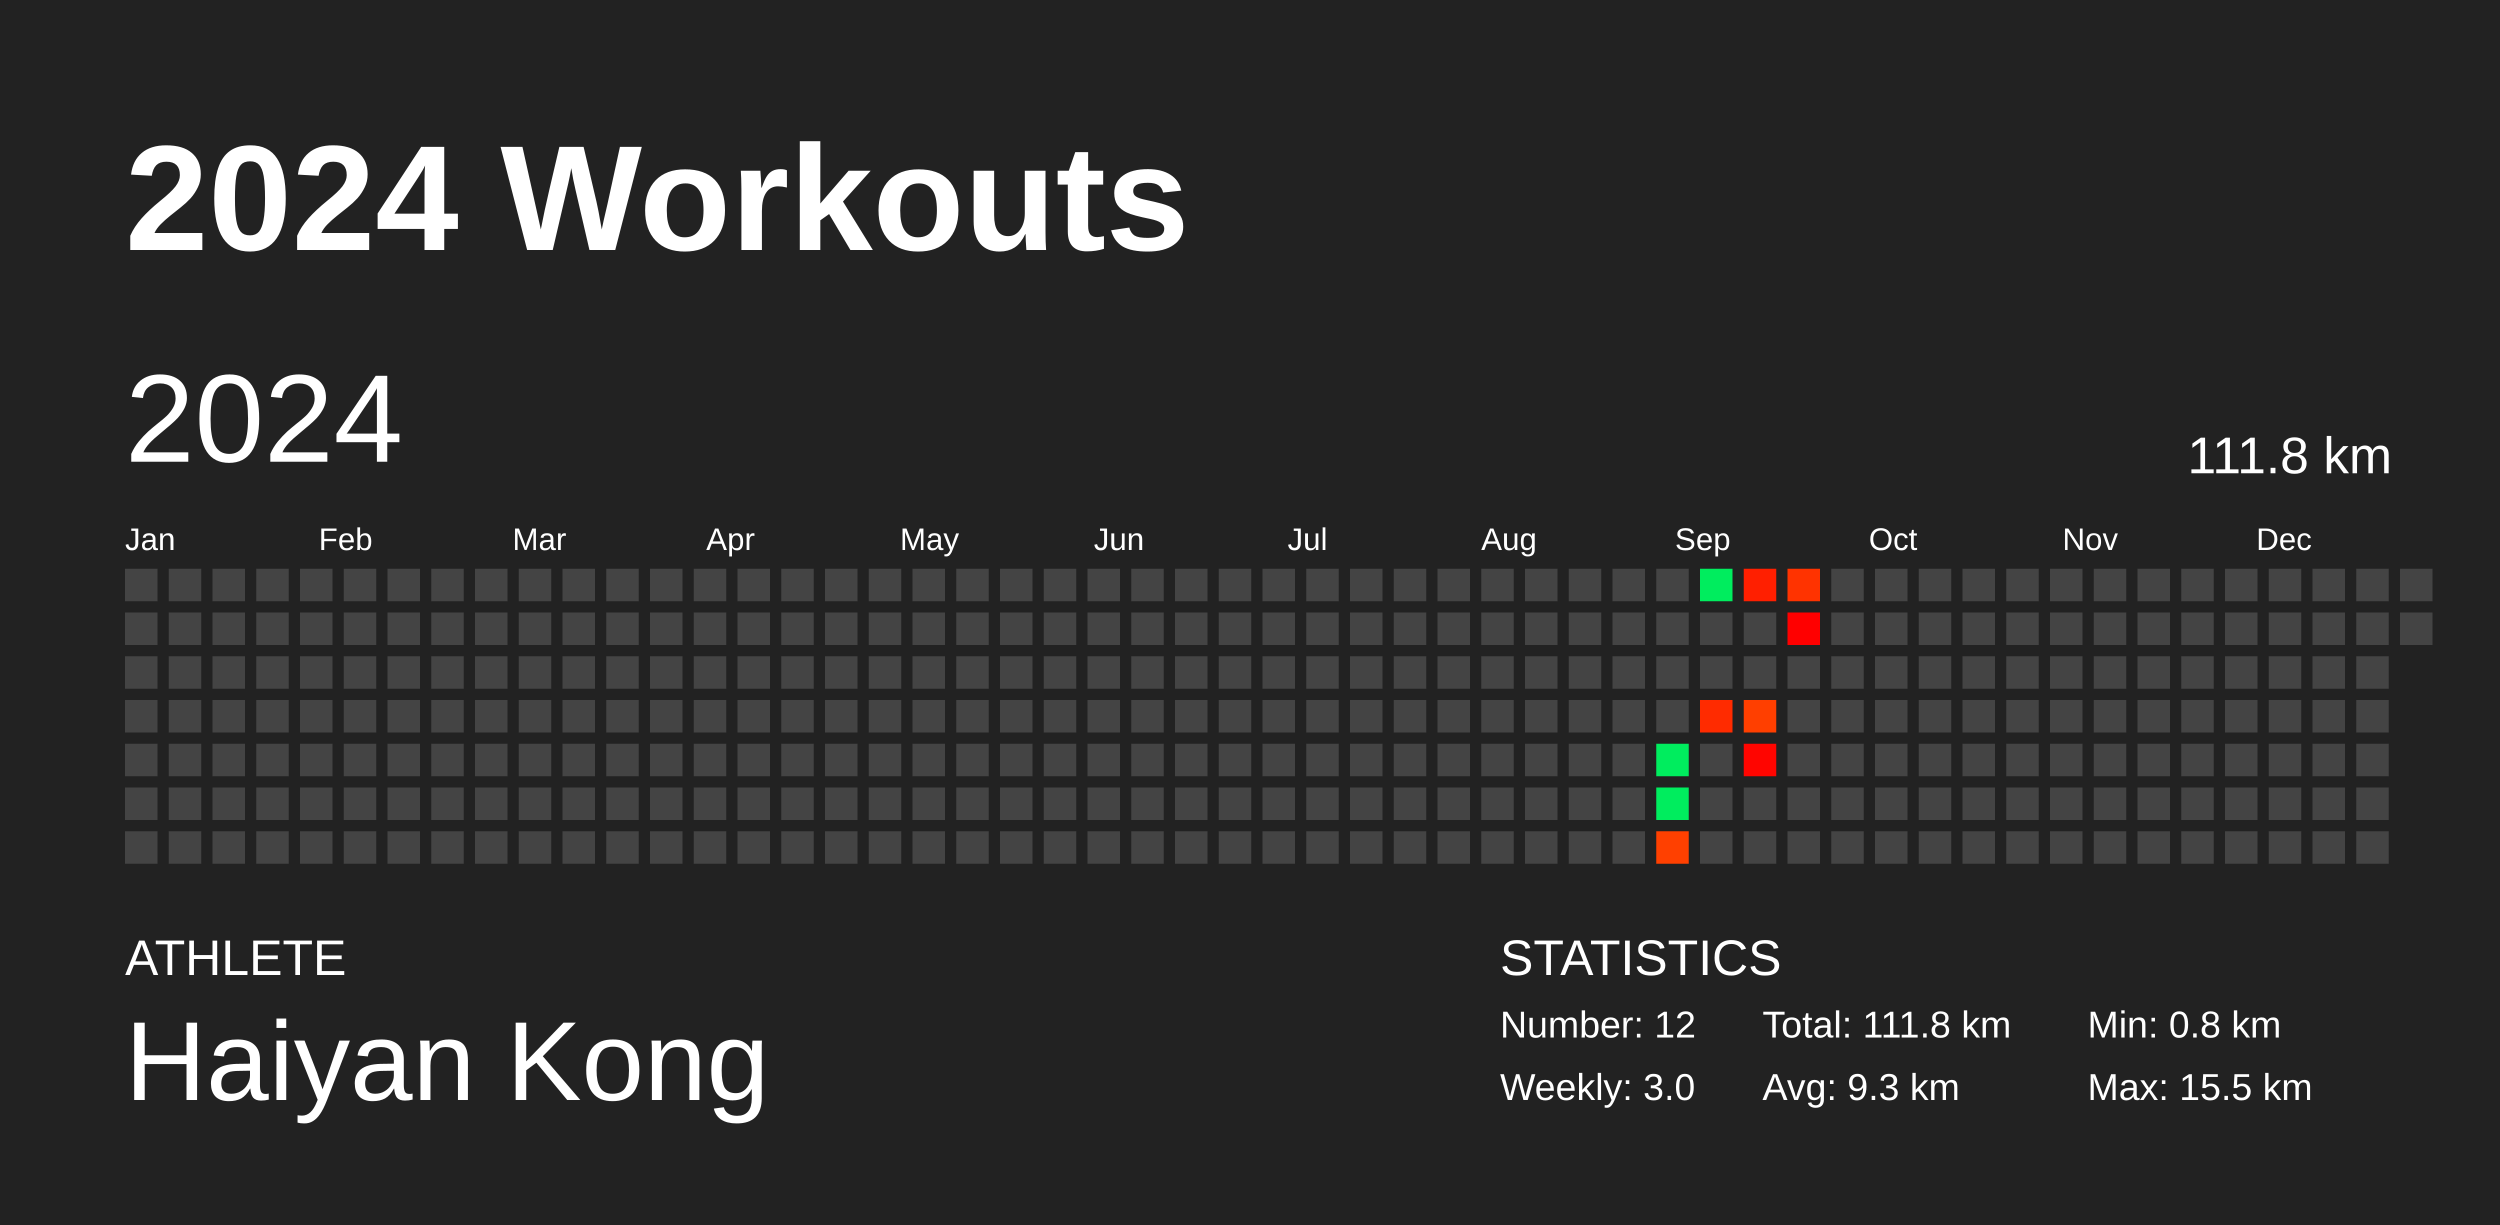
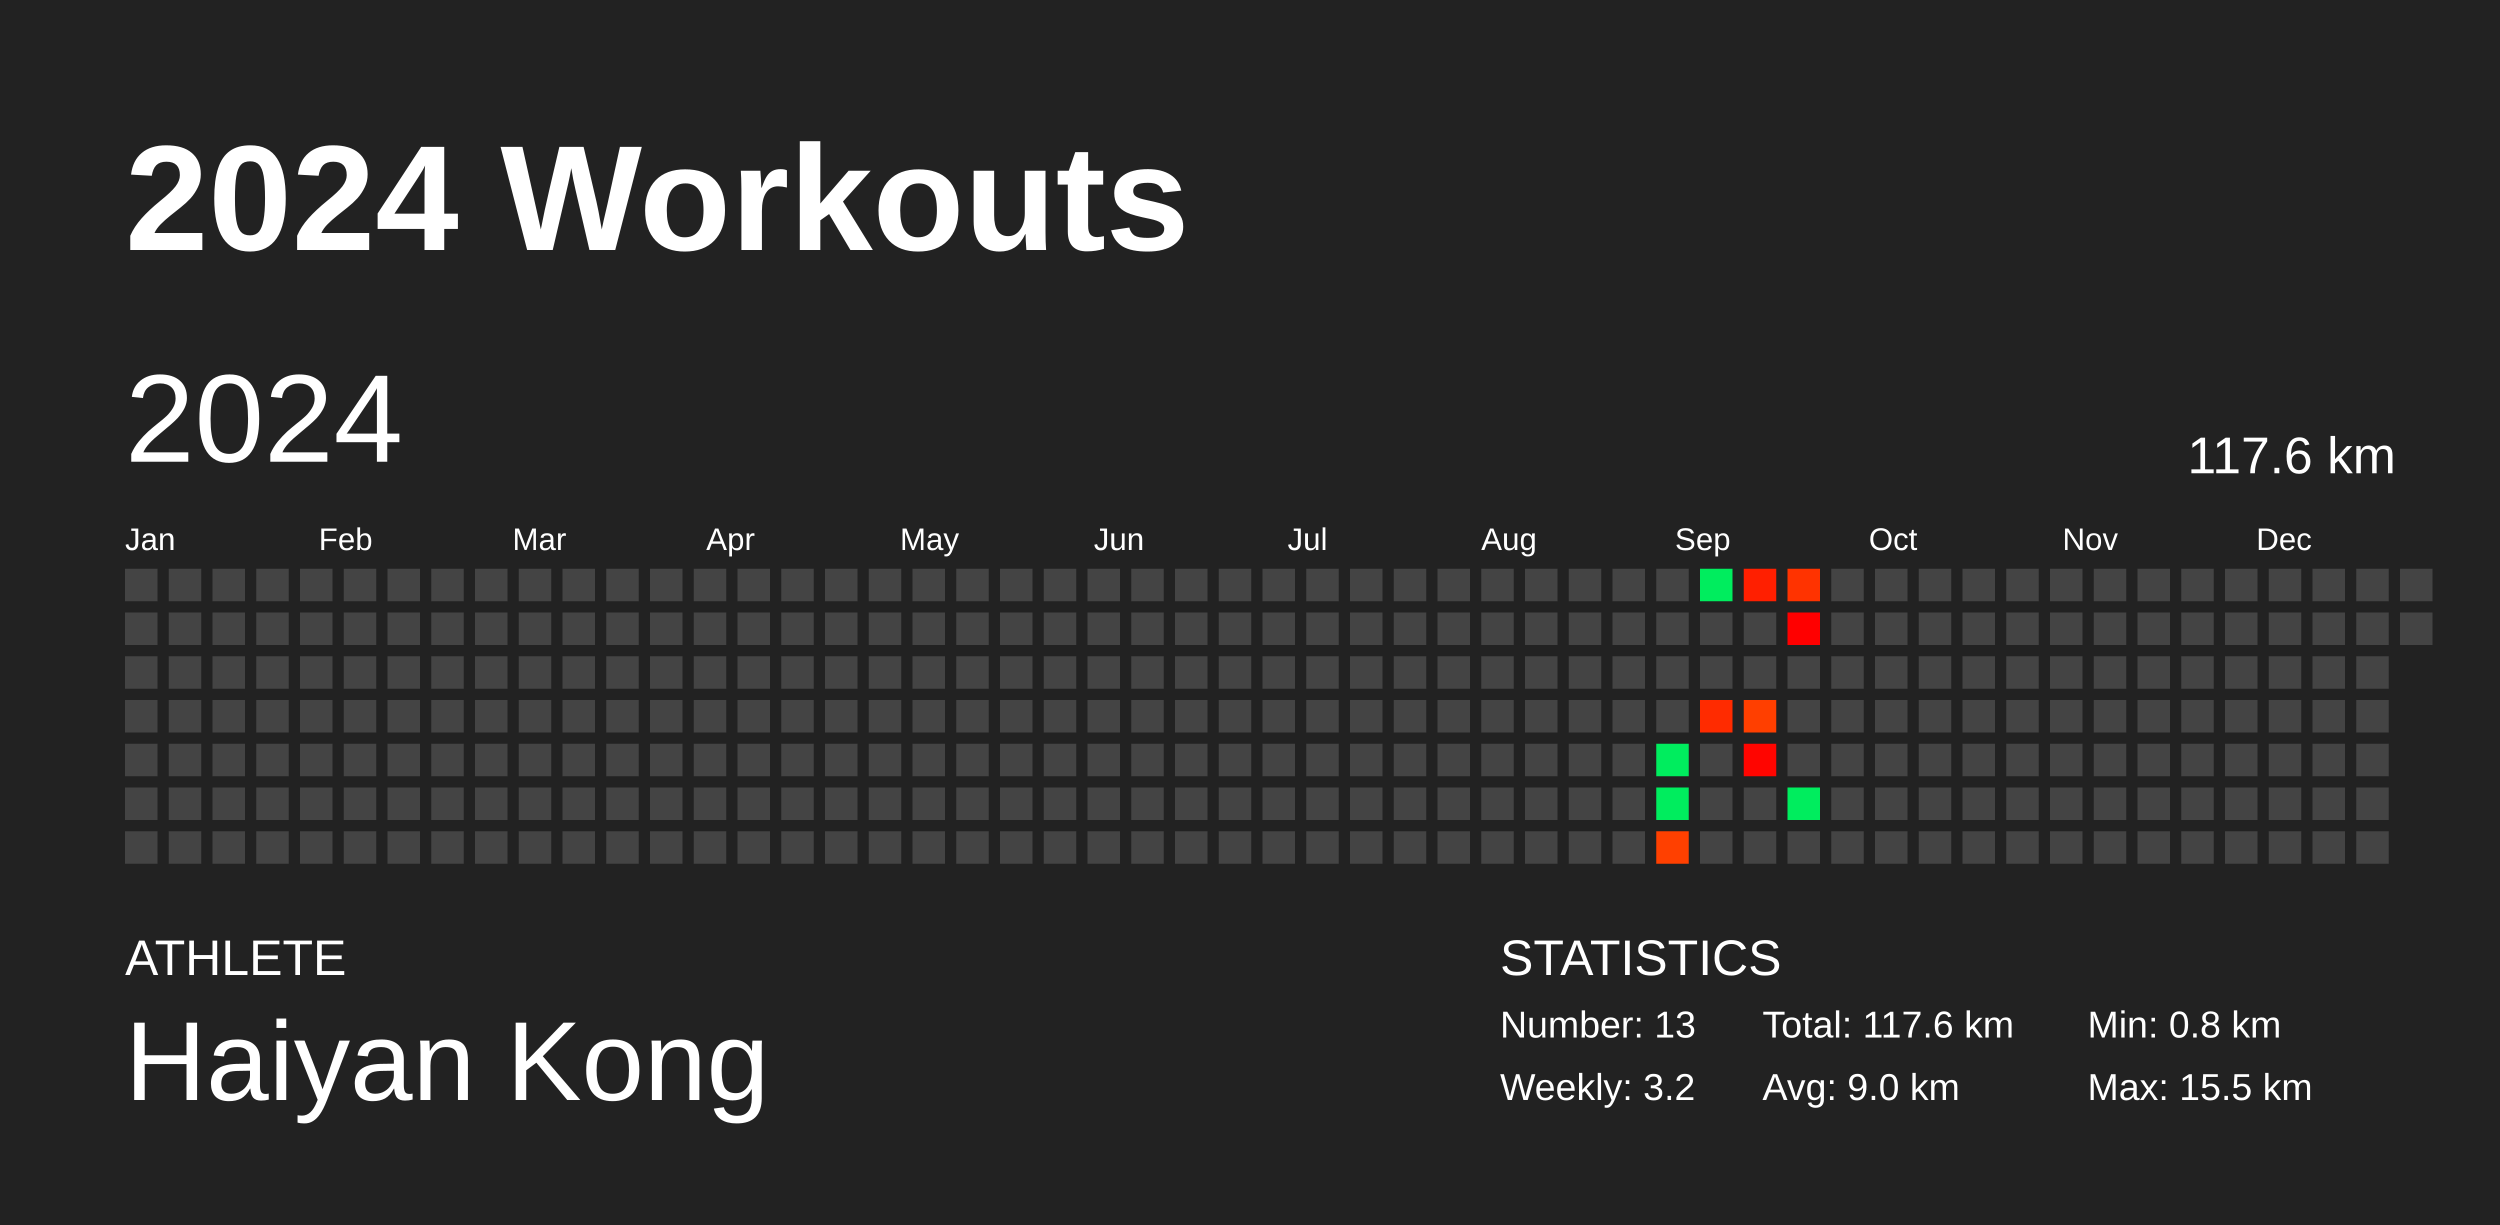
<svg xmlns="http://www.w3.org/2000/svg" baseProfile="full" height="98mm" version="1.1" viewBox="0,0,200,98" width="200mm">
  <defs />
  <rect fill="#222222" height="98" width="200" x="0" y="0" />
  <text fill="#FFFFFF" style="font-size:12px; font-family:Arial; font-weight:bold;" x="10" y="20">2024 Workouts</text>
  <text fill="#FFFFFF" style="font-size:4px; font-family:Arial" x="10" y="78">ATHLETE</text>
  <text fill="#FFFFFF" style="font-size:9px; font-family:Arial" x="10" y="88">Haiyan Kong</text>
  <text fill="#FFFFFF" style="font-size:4px; font-family:Arial" x="120" y="78">STATISTICS</text>
-   <text fill="#FFFFFF" style="font-size:3px; font-family:Arial" x="120" y="83">Number: 12</text>
-   <text fill="#FFFFFF" style="font-size:3px; font-family:Arial" x="120" y="88">Weekly: 3.0</text>
-   <text fill="#FFFFFF" style="font-size:3px; font-family:Arial" x="141" y="83">Total: 111.8 km</text>
-   <text fill="#FFFFFF" style="font-size:3px; font-family:Arial" x="141" y="88">Avg: 9.3 km</text>
+   <text fill="#FFFFFF" style="font-size:3px; font-family:Arial" x="120" y="83">Number: 13</text>
+   <text fill="#FFFFFF" style="font-size:3px; font-family:Arial" x="120" y="88">Weekly: 3.2</text>
+   <text fill="#FFFFFF" style="font-size:3px; font-family:Arial" x="141" y="83">Total: 117.6 km</text>
+   <text fill="#FFFFFF" style="font-size:3px; font-family:Arial" x="141" y="88">Avg: 9.0 km</text>
  <text fill="#FFFFFF" style="font-size:3px; font-family:Arial" x="167" y="83">Min: 0.8 km</text>
  <text fill="#FFFFFF" style="font-size:3px; font-family:Arial" x="167" y="88">Max: 15.5 km</text>
  <text dominant-baseline="hanging" fill="#FFFFFF" style="font-size:10.0px; font-family:Arial;" x="10" y="30">2024</text>
-   <text dominant-baseline="hanging" fill="#FFFFFF" style="font-size:4.125px; font-family:Arial;" x="175" y="35">111.8 km</text>
+   <text dominant-baseline="hanging" fill="#FFFFFF" style="font-size:4.125px; font-family:Arial;" x="175" y="35">117.6 km</text>
  <text fill="#FFFFFF" style="font-size:2.5px; font-family:Arial" x="10.0" y="44">Jan</text>
  <text fill="#FFFFFF" style="font-size:2.5px; font-family:Arial" x="25.5" y="44">Feb</text>
  <text fill="#FFFFFF" style="font-size:2.5px; font-family:Arial" x="41.0" y="44">Mar</text>
  <text fill="#FFFFFF" style="font-size:2.5px; font-family:Arial" x="56.5" y="44">Apr</text>
  <text fill="#FFFFFF" style="font-size:2.5px; font-family:Arial" x="72.0" y="44">May</text>
  <text fill="#FFFFFF" style="font-size:2.5px; font-family:Arial" x="87.5" y="44">Jun</text>
  <text fill="#FFFFFF" style="font-size:2.5px; font-family:Arial" x="103.0" y="44">Jul</text>
  <text fill="#FFFFFF" style="font-size:2.5px; font-family:Arial" x="118.5" y="44">Aug</text>
  <text fill="#FFFFFF" style="font-size:2.5px; font-family:Arial" x="134.0" y="44">Sep</text>
  <text fill="#FFFFFF" style="font-size:2.5px; font-family:Arial" x="149.5" y="44">Oct</text>
  <text fill="#FFFFFF" style="font-size:2.5px; font-family:Arial" x="165.0" y="44">Nov</text>
  <text fill="#FFFFFF" style="font-size:2.5px; font-family:Arial" x="180.5" y="44">Dec</text>
  <rect fill="#444444" height="2.6" width="2.6" x="10.0" y="45.5" />
  <rect fill="#444444" height="2.6" width="2.6" x="10.0" y="49.0" />
  <rect fill="#444444" height="2.6" width="2.6" x="10.0" y="52.5" />
  <rect fill="#444444" height="2.6" width="2.6" x="10.0" y="56.0" />
  <rect fill="#444444" height="2.6" width="2.6" x="10.0" y="59.5" />
  <rect fill="#444444" height="2.6" width="2.6" x="10.0" y="63.0" />
  <rect fill="#444444" height="2.6" width="2.6" x="10.0" y="66.5" />
  <rect fill="#444444" height="2.6" width="2.6" x="13.5" y="45.5" />
  <rect fill="#444444" height="2.6" width="2.6" x="13.5" y="49.0" />
  <rect fill="#444444" height="2.6" width="2.6" x="13.5" y="52.5" />
  <rect fill="#444444" height="2.6" width="2.6" x="13.5" y="56.0" />
  <rect fill="#444444" height="2.6" width="2.6" x="13.5" y="59.5" />
  <rect fill="#444444" height="2.6" width="2.6" x="13.5" y="63.0" />
  <rect fill="#444444" height="2.6" width="2.6" x="13.5" y="66.5" />
  <rect fill="#444444" height="2.6" width="2.6" x="17.0" y="45.5" />
  <rect fill="#444444" height="2.6" width="2.6" x="17.0" y="49.0" />
  <rect fill="#444444" height="2.6" width="2.6" x="17.0" y="52.5" />
  <rect fill="#444444" height="2.6" width="2.6" x="17.0" y="56.0" />
  <rect fill="#444444" height="2.6" width="2.6" x="17.0" y="59.5" />
  <rect fill="#444444" height="2.6" width="2.6" x="17.0" y="63.0" />
  <rect fill="#444444" height="2.6" width="2.6" x="17.0" y="66.5" />
  <rect fill="#444444" height="2.6" width="2.6" x="20.5" y="45.5" />
  <rect fill="#444444" height="2.6" width="2.6" x="20.5" y="49.0" />
  <rect fill="#444444" height="2.6" width="2.6" x="20.5" y="52.5" />
  <rect fill="#444444" height="2.6" width="2.6" x="20.5" y="56.0" />
  <rect fill="#444444" height="2.6" width="2.6" x="20.5" y="59.5" />
  <rect fill="#444444" height="2.6" width="2.6" x="20.5" y="63.0" />
  <rect fill="#444444" height="2.6" width="2.6" x="20.5" y="66.5" />
  <rect fill="#444444" height="2.6" width="2.6" x="24.0" y="45.5" />
  <rect fill="#444444" height="2.6" width="2.6" x="24.0" y="49.0" />
  <rect fill="#444444" height="2.6" width="2.6" x="24.0" y="52.5" />
  <rect fill="#444444" height="2.6" width="2.6" x="24.0" y="56.0" />
  <rect fill="#444444" height="2.6" width="2.6" x="24.0" y="59.5" />
  <rect fill="#444444" height="2.6" width="2.6" x="24.0" y="63.0" />
  <rect fill="#444444" height="2.6" width="2.6" x="24.0" y="66.5" />
  <rect fill="#444444" height="2.6" width="2.6" x="27.5" y="45.5" />
  <rect fill="#444444" height="2.6" width="2.6" x="27.5" y="49.0" />
  <rect fill="#444444" height="2.6" width="2.6" x="27.5" y="52.5" />
  <rect fill="#444444" height="2.6" width="2.6" x="27.5" y="56.0" />
  <rect fill="#444444" height="2.6" width="2.6" x="27.5" y="59.5" />
  <rect fill="#444444" height="2.6" width="2.6" x="27.5" y="63.0" />
  <rect fill="#444444" height="2.6" width="2.6" x="27.5" y="66.5" />
  <rect fill="#444444" height="2.6" width="2.6" x="31.0" y="45.5" />
  <rect fill="#444444" height="2.6" width="2.6" x="31.0" y="49.0" />
  <rect fill="#444444" height="2.6" width="2.6" x="31.0" y="52.5" />
  <rect fill="#444444" height="2.6" width="2.6" x="31.0" y="56.0" />
  <rect fill="#444444" height="2.6" width="2.6" x="31.0" y="59.5" />
  <rect fill="#444444" height="2.6" width="2.6" x="31.0" y="63.0" />
  <rect fill="#444444" height="2.6" width="2.6" x="31.0" y="66.5" />
  <rect fill="#444444" height="2.6" width="2.6" x="34.5" y="45.5" />
  <rect fill="#444444" height="2.6" width="2.6" x="34.5" y="49.0" />
  <rect fill="#444444" height="2.6" width="2.6" x="34.5" y="52.5" />
  <rect fill="#444444" height="2.6" width="2.6" x="34.5" y="56.0" />
  <rect fill="#444444" height="2.6" width="2.6" x="34.5" y="59.5" />
  <rect fill="#444444" height="2.6" width="2.6" x="34.5" y="63.0" />
  <rect fill="#444444" height="2.6" width="2.6" x="34.5" y="66.5" />
  <rect fill="#444444" height="2.6" width="2.6" x="38.0" y="45.5" />
  <rect fill="#444444" height="2.6" width="2.6" x="38.0" y="49.0" />
  <rect fill="#444444" height="2.6" width="2.6" x="38.0" y="52.5" />
  <rect fill="#444444" height="2.6" width="2.6" x="38.0" y="56.0" />
  <rect fill="#444444" height="2.6" width="2.6" x="38.0" y="59.5" />
  <rect fill="#444444" height="2.6" width="2.6" x="38.0" y="63.0" />
  <rect fill="#444444" height="2.6" width="2.6" x="38.0" y="66.5" />
  <rect fill="#444444" height="2.6" width="2.6" x="41.5" y="45.5" />
  <rect fill="#444444" height="2.6" width="2.6" x="41.5" y="49.0" />
  <rect fill="#444444" height="2.6" width="2.6" x="41.5" y="52.5" />
  <rect fill="#444444" height="2.6" width="2.6" x="41.5" y="56.0" />
  <rect fill="#444444" height="2.6" width="2.6" x="41.5" y="59.5" />
  <rect fill="#444444" height="2.6" width="2.6" x="41.5" y="63.0" />
  <rect fill="#444444" height="2.6" width="2.6" x="41.5" y="66.5" />
  <rect fill="#444444" height="2.6" width="2.6" x="45.0" y="45.5" />
  <rect fill="#444444" height="2.6" width="2.6" x="45.0" y="49.0" />
  <rect fill="#444444" height="2.6" width="2.6" x="45.0" y="52.5" />
  <rect fill="#444444" height="2.6" width="2.6" x="45.0" y="56.0" />
  <rect fill="#444444" height="2.6" width="2.6" x="45.0" y="59.5" />
  <rect fill="#444444" height="2.6" width="2.6" x="45.0" y="63.0" />
  <rect fill="#444444" height="2.6" width="2.6" x="45.0" y="66.5" />
  <rect fill="#444444" height="2.6" width="2.6" x="48.5" y="45.5" />
  <rect fill="#444444" height="2.6" width="2.6" x="48.5" y="49.0" />
  <rect fill="#444444" height="2.6" width="2.6" x="48.5" y="52.5" />
  <rect fill="#444444" height="2.6" width="2.6" x="48.5" y="56.0" />
  <rect fill="#444444" height="2.6" width="2.6" x="48.5" y="59.5" />
  <rect fill="#444444" height="2.6" width="2.6" x="48.5" y="63.0" />
  <rect fill="#444444" height="2.6" width="2.6" x="48.5" y="66.5" />
  <rect fill="#444444" height="2.6" width="2.6" x="52.0" y="45.5" />
  <rect fill="#444444" height="2.6" width="2.6" x="52.0" y="49.0" />
  <rect fill="#444444" height="2.6" width="2.6" x="52.0" y="52.5" />
  <rect fill="#444444" height="2.6" width="2.6" x="52.0" y="56.0" />
  <rect fill="#444444" height="2.6" width="2.6" x="52.0" y="59.5" />
  <rect fill="#444444" height="2.6" width="2.6" x="52.0" y="63.0" />
  <rect fill="#444444" height="2.6" width="2.6" x="52.0" y="66.5" />
  <rect fill="#444444" height="2.6" width="2.6" x="55.5" y="45.5" />
  <rect fill="#444444" height="2.6" width="2.6" x="55.5" y="49.0" />
  <rect fill="#444444" height="2.6" width="2.6" x="55.5" y="52.5" />
  <rect fill="#444444" height="2.6" width="2.6" x="55.5" y="56.0" />
  <rect fill="#444444" height="2.6" width="2.6" x="55.5" y="59.5" />
  <rect fill="#444444" height="2.6" width="2.6" x="55.5" y="63.0" />
  <rect fill="#444444" height="2.6" width="2.6" x="55.5" y="66.5" />
  <rect fill="#444444" height="2.6" width="2.6" x="59.0" y="45.5" />
  <rect fill="#444444" height="2.6" width="2.6" x="59.0" y="49.0" />
  <rect fill="#444444" height="2.6" width="2.6" x="59.0" y="52.5" />
  <rect fill="#444444" height="2.6" width="2.6" x="59.0" y="56.0" />
  <rect fill="#444444" height="2.6" width="2.6" x="59.0" y="59.5" />
  <rect fill="#444444" height="2.6" width="2.6" x="59.0" y="63.0" />
  <rect fill="#444444" height="2.6" width="2.6" x="59.0" y="66.5" />
  <rect fill="#444444" height="2.6" width="2.6" x="62.5" y="45.5" />
  <rect fill="#444444" height="2.6" width="2.6" x="62.5" y="49.0" />
  <rect fill="#444444" height="2.6" width="2.6" x="62.5" y="52.5" />
  <rect fill="#444444" height="2.6" width="2.6" x="62.5" y="56.0" />
  <rect fill="#444444" height="2.6" width="2.6" x="62.5" y="59.5" />
  <rect fill="#444444" height="2.6" width="2.6" x="62.5" y="63.0" />
  <rect fill="#444444" height="2.6" width="2.6" x="62.5" y="66.5" />
  <rect fill="#444444" height="2.6" width="2.6" x="66.0" y="45.5" />
  <rect fill="#444444" height="2.6" width="2.6" x="66.0" y="49.0" />
  <rect fill="#444444" height="2.6" width="2.6" x="66.0" y="52.5" />
  <rect fill="#444444" height="2.6" width="2.6" x="66.0" y="56.0" />
  <rect fill="#444444" height="2.6" width="2.6" x="66.0" y="59.5" />
  <rect fill="#444444" height="2.6" width="2.6" x="66.0" y="63.0" />
  <rect fill="#444444" height="2.6" width="2.6" x="66.0" y="66.5" />
  <rect fill="#444444" height="2.6" width="2.6" x="69.5" y="45.5" />
  <rect fill="#444444" height="2.6" width="2.6" x="69.5" y="49.0" />
  <rect fill="#444444" height="2.6" width="2.6" x="69.5" y="52.5" />
  <rect fill="#444444" height="2.6" width="2.6" x="69.5" y="56.0" />
  <rect fill="#444444" height="2.6" width="2.6" x="69.5" y="59.5" />
  <rect fill="#444444" height="2.6" width="2.6" x="69.5" y="63.0" />
  <rect fill="#444444" height="2.6" width="2.6" x="69.5" y="66.5" />
  <rect fill="#444444" height="2.6" width="2.6" x="73.0" y="45.5" />
  <rect fill="#444444" height="2.6" width="2.6" x="73.0" y="49.0" />
  <rect fill="#444444" height="2.6" width="2.6" x="73.0" y="52.5" />
  <rect fill="#444444" height="2.6" width="2.6" x="73.0" y="56.0" />
  <rect fill="#444444" height="2.6" width="2.6" x="73.0" y="59.5" />
  <rect fill="#444444" height="2.6" width="2.6" x="73.0" y="63.0" />
  <rect fill="#444444" height="2.6" width="2.6" x="73.0" y="66.5" />
  <rect fill="#444444" height="2.6" width="2.6" x="76.5" y="45.5" />
  <rect fill="#444444" height="2.6" width="2.6" x="76.5" y="49.0" />
  <rect fill="#444444" height="2.6" width="2.6" x="76.5" y="52.5" />
  <rect fill="#444444" height="2.6" width="2.6" x="76.5" y="56.0" />
  <rect fill="#444444" height="2.6" width="2.6" x="76.5" y="59.5" />
  <rect fill="#444444" height="2.6" width="2.6" x="76.5" y="63.0" />
  <rect fill="#444444" height="2.6" width="2.6" x="76.5" y="66.5" />
  <rect fill="#444444" height="2.6" width="2.6" x="80.0" y="45.5" />
  <rect fill="#444444" height="2.6" width="2.6" x="80.0" y="49.0" />
  <rect fill="#444444" height="2.6" width="2.6" x="80.0" y="52.5" />
  <rect fill="#444444" height="2.6" width="2.6" x="80.0" y="56.0" />
  <rect fill="#444444" height="2.6" width="2.6" x="80.0" y="59.5" />
  <rect fill="#444444" height="2.6" width="2.6" x="80.0" y="63.0" />
  <rect fill="#444444" height="2.6" width="2.6" x="80.0" y="66.5" />
  <rect fill="#444444" height="2.6" width="2.6" x="83.5" y="45.5" />
  <rect fill="#444444" height="2.6" width="2.6" x="83.5" y="49.0" />
  <rect fill="#444444" height="2.6" width="2.6" x="83.5" y="52.5" />
  <rect fill="#444444" height="2.6" width="2.6" x="83.5" y="56.0" />
  <rect fill="#444444" height="2.6" width="2.6" x="83.5" y="59.5" />
  <rect fill="#444444" height="2.6" width="2.6" x="83.5" y="63.0" />
  <rect fill="#444444" height="2.6" width="2.6" x="83.5" y="66.5" />
  <rect fill="#444444" height="2.6" width="2.6" x="87.0" y="45.5" />
  <rect fill="#444444" height="2.6" width="2.6" x="87.0" y="49.0" />
  <rect fill="#444444" height="2.6" width="2.6" x="87.0" y="52.5" />
  <rect fill="#444444" height="2.6" width="2.6" x="87.0" y="56.0" />
  <rect fill="#444444" height="2.6" width="2.6" x="87.0" y="59.5" />
  <rect fill="#444444" height="2.6" width="2.6" x="87.0" y="63.0" />
  <rect fill="#444444" height="2.6" width="2.6" x="87.0" y="66.5" />
  <rect fill="#444444" height="2.6" width="2.6" x="90.5" y="45.5" />
  <rect fill="#444444" height="2.6" width="2.6" x="90.5" y="49.0" />
  <rect fill="#444444" height="2.6" width="2.6" x="90.5" y="52.5" />
  <rect fill="#444444" height="2.6" width="2.6" x="90.5" y="56.0" />
  <rect fill="#444444" height="2.6" width="2.6" x="90.5" y="59.5" />
  <rect fill="#444444" height="2.6" width="2.6" x="90.5" y="63.0" />
  <rect fill="#444444" height="2.6" width="2.6" x="90.5" y="66.5" />
  <rect fill="#444444" height="2.6" width="2.6" x="94.0" y="45.5" />
  <rect fill="#444444" height="2.6" width="2.6" x="94.0" y="49.0" />
  <rect fill="#444444" height="2.6" width="2.6" x="94.0" y="52.5" />
  <rect fill="#444444" height="2.6" width="2.6" x="94.0" y="56.0" />
  <rect fill="#444444" height="2.6" width="2.6" x="94.0" y="59.5" />
  <rect fill="#444444" height="2.6" width="2.6" x="94.0" y="63.0" />
  <rect fill="#444444" height="2.6" width="2.6" x="94.0" y="66.5" />
  <rect fill="#444444" height="2.6" width="2.6" x="97.5" y="45.5" />
  <rect fill="#444444" height="2.6" width="2.6" x="97.5" y="49.0" />
  <rect fill="#444444" height="2.6" width="2.6" x="97.5" y="52.5" />
  <rect fill="#444444" height="2.6" width="2.6" x="97.5" y="56.0" />
  <rect fill="#444444" height="2.6" width="2.6" x="97.5" y="59.5" />
  <rect fill="#444444" height="2.6" width="2.6" x="97.5" y="63.0" />
  <rect fill="#444444" height="2.6" width="2.6" x="97.5" y="66.5" />
  <rect fill="#444444" height="2.6" width="2.6" x="101.0" y="45.5" />
  <rect fill="#444444" height="2.6" width="2.6" x="101.0" y="49.0" />
  <rect fill="#444444" height="2.6" width="2.6" x="101.0" y="52.5" />
  <rect fill="#444444" height="2.6" width="2.6" x="101.0" y="56.0" />
  <rect fill="#444444" height="2.6" width="2.6" x="101.0" y="59.5" />
  <rect fill="#444444" height="2.6" width="2.6" x="101.0" y="63.0" />
  <rect fill="#444444" height="2.6" width="2.6" x="101.0" y="66.5" />
  <rect fill="#444444" height="2.6" width="2.6" x="104.5" y="45.5" />
  <rect fill="#444444" height="2.6" width="2.6" x="104.5" y="49.0" />
  <rect fill="#444444" height="2.6" width="2.6" x="104.5" y="52.5" />
  <rect fill="#444444" height="2.6" width="2.6" x="104.5" y="56.0" />
  <rect fill="#444444" height="2.6" width="2.6" x="104.5" y="59.5" />
  <rect fill="#444444" height="2.6" width="2.6" x="104.5" y="63.0" />
  <rect fill="#444444" height="2.6" width="2.6" x="104.5" y="66.5" />
  <rect fill="#444444" height="2.6" width="2.6" x="108.0" y="45.5" />
  <rect fill="#444444" height="2.6" width="2.6" x="108.0" y="49.0" />
  <rect fill="#444444" height="2.6" width="2.6" x="108.0" y="52.5" />
  <rect fill="#444444" height="2.6" width="2.6" x="108.0" y="56.0" />
  <rect fill="#444444" height="2.6" width="2.6" x="108.0" y="59.5" />
  <rect fill="#444444" height="2.6" width="2.6" x="108.0" y="63.0" />
  <rect fill="#444444" height="2.6" width="2.6" x="108.0" y="66.5" />
  <rect fill="#444444" height="2.6" width="2.6" x="111.5" y="45.5" />
  <rect fill="#444444" height="2.6" width="2.6" x="111.5" y="49.0" />
  <rect fill="#444444" height="2.6" width="2.6" x="111.5" y="52.5" />
  <rect fill="#444444" height="2.6" width="2.6" x="111.5" y="56.0" />
  <rect fill="#444444" height="2.6" width="2.6" x="111.5" y="59.5" />
  <rect fill="#444444" height="2.6" width="2.6" x="111.5" y="63.0" />
  <rect fill="#444444" height="2.6" width="2.6" x="111.5" y="66.5" />
  <rect fill="#444444" height="2.6" width="2.6" x="115.0" y="45.5" />
  <rect fill="#444444" height="2.6" width="2.6" x="115.0" y="49.0" />
  <rect fill="#444444" height="2.6" width="2.6" x="115.0" y="52.5" />
  <rect fill="#444444" height="2.6" width="2.6" x="115.0" y="56.0" />
  <rect fill="#444444" height="2.6" width="2.6" x="115.0" y="59.5" />
  <rect fill="#444444" height="2.6" width="2.6" x="115.0" y="63.0" />
  <rect fill="#444444" height="2.6" width="2.6" x="115.0" y="66.5" />
  <rect fill="#444444" height="2.6" width="2.6" x="118.5" y="45.5" />
  <rect fill="#444444" height="2.6" width="2.6" x="118.5" y="49.0" />
  <rect fill="#444444" height="2.6" width="2.6" x="118.5" y="52.5" />
  <rect fill="#444444" height="2.6" width="2.6" x="118.5" y="56.0" />
  <rect fill="#444444" height="2.6" width="2.6" x="118.5" y="59.5" />
  <rect fill="#444444" height="2.6" width="2.6" x="118.5" y="63.0" />
  <rect fill="#444444" height="2.6" width="2.6" x="118.5" y="66.5" />
  <rect fill="#444444" height="2.6" width="2.6" x="122.0" y="45.5" />
  <rect fill="#444444" height="2.6" width="2.6" x="122.0" y="49.0" />
  <rect fill="#444444" height="2.6" width="2.6" x="122.0" y="52.5" />
  <rect fill="#444444" height="2.6" width="2.6" x="122.0" y="56.0" />
  <rect fill="#444444" height="2.6" width="2.6" x="122.0" y="59.5" />
  <rect fill="#444444" height="2.6" width="2.6" x="122.0" y="63.0" />
  <rect fill="#444444" height="2.6" width="2.6" x="122.0" y="66.5" />
  <rect fill="#444444" height="2.6" width="2.6" x="125.5" y="45.5" />
  <rect fill="#444444" height="2.6" width="2.6" x="125.5" y="49.0" />
  <rect fill="#444444" height="2.6" width="2.6" x="125.5" y="52.5" />
  <rect fill="#444444" height="2.6" width="2.6" x="125.5" y="56.0" />
  <rect fill="#444444" height="2.6" width="2.6" x="125.5" y="59.5" />
  <rect fill="#444444" height="2.6" width="2.6" x="125.5" y="63.0" />
  <rect fill="#444444" height="2.6" width="2.6" x="125.5" y="66.5" />
  <rect fill="#444444" height="2.6" width="2.6" x="129.0" y="45.5" />
  <rect fill="#444444" height="2.6" width="2.6" x="129.0" y="49.0" />
  <rect fill="#444444" height="2.6" width="2.6" x="129.0" y="52.5" />
  <rect fill="#444444" height="2.6" width="2.6" x="129.0" y="56.0" />
  <rect fill="#444444" height="2.6" width="2.6" x="129.0" y="59.5" />
  <rect fill="#444444" height="2.6" width="2.6" x="129.0" y="63.0" />
  <rect fill="#444444" height="2.6" width="2.6" x="129.0" y="66.5" />
  <rect fill="#444444" height="2.6" width="2.6" x="132.5" y="45.5" />
  <rect fill="#444444" height="2.6" width="2.6" x="132.5" y="49.0" />
  <rect fill="#444444" height="2.6" width="2.6" x="132.5" y="52.5" />
  <rect fill="#444444" height="2.6" width="2.6" x="132.5" y="56.0" />
  <rect fill="#00ed5e" height="2.6" width="2.6" x="132.5" y="59.5" />
  <rect fill="#00ed5e" height="2.6" width="2.6" x="132.5" y="63.0" />
  <rect fill="#ff4000" height="2.6" width="2.6" x="132.5" y="66.5" />
  <rect fill="#00ed5e" height="2.6" width="2.6" x="136.0" y="45.5" />
  <rect fill="#444444" height="2.6" width="2.6" x="136.0" y="49.0" />
  <rect fill="#444444" height="2.6" width="2.6" x="136.0" y="52.5" />
  <rect fill="#ff2b00" height="2.6" width="2.6" x="136.0" y="56.0" />
  <rect fill="#444444" height="2.6" width="2.6" x="136.0" y="59.5" />
  <rect fill="#444444" height="2.6" width="2.6" x="136.0" y="63.0" />
  <rect fill="#444444" height="2.6" width="2.6" x="136.0" y="66.5" />
  <rect fill="#ff1f00" height="2.6" width="2.6" x="139.5" y="45.5" />
  <rect fill="#444444" height="2.6" width="2.6" x="139.5" y="49.0" />
  <rect fill="#444444" height="2.6" width="2.6" x="139.5" y="52.5" />
  <rect fill="#ff3f00" height="2.6" width="2.6" x="139.5" y="56.0" />
  <rect fill="#ff0500" height="2.6" width="2.6" x="139.5" y="59.5" />
  <rect fill="#444444" height="2.6" width="2.6" x="139.5" y="63.0" />
  <rect fill="#444444" height="2.6" width="2.6" x="139.5" y="66.5" />
  <rect fill="#ff3300" height="2.6" width="2.6" x="143.0" y="45.5" />
  <rect fill="#ff0000" height="2.6" width="2.6" x="143.0" y="49.0" />
  <rect fill="#444444" height="2.6" width="2.6" x="143.0" y="52.5" />
  <rect fill="#444444" height="2.6" width="2.6" x="143.0" y="56.0" />
  <rect fill="#444444" height="2.6" width="2.6" x="143.0" y="59.5" />
-   <rect fill="#444444" height="2.6" width="2.6" x="143.0" y="63.0" />
+   <rect fill="#00ed5e" height="2.6" width="2.6" x="143.0" y="63.0" />
  <rect fill="#444444" height="2.6" width="2.6" x="143.0" y="66.5" />
  <rect fill="#444444" height="2.6" width="2.6" x="146.5" y="45.5" />
  <rect fill="#444444" height="2.6" width="2.6" x="146.5" y="49.0" />
  <rect fill="#444444" height="2.6" width="2.6" x="146.5" y="52.5" />
  <rect fill="#444444" height="2.6" width="2.6" x="146.5" y="56.0" />
  <rect fill="#444444" height="2.6" width="2.6" x="146.5" y="59.5" />
  <rect fill="#444444" height="2.6" width="2.6" x="146.5" y="63.0" />
  <rect fill="#444444" height="2.6" width="2.6" x="146.5" y="66.5" />
  <rect fill="#444444" height="2.6" width="2.6" x="150.0" y="45.5" />
  <rect fill="#444444" height="2.6" width="2.6" x="150.0" y="49.0" />
  <rect fill="#444444" height="2.6" width="2.6" x="150.0" y="52.5" />
  <rect fill="#444444" height="2.6" width="2.6" x="150.0" y="56.0" />
  <rect fill="#444444" height="2.6" width="2.6" x="150.0" y="59.5" />
  <rect fill="#444444" height="2.6" width="2.6" x="150.0" y="63.0" />
  <rect fill="#444444" height="2.6" width="2.6" x="150.0" y="66.5" />
  <rect fill="#444444" height="2.6" width="2.6" x="153.5" y="45.5" />
  <rect fill="#444444" height="2.6" width="2.6" x="153.5" y="49.0" />
  <rect fill="#444444" height="2.6" width="2.6" x="153.5" y="52.5" />
  <rect fill="#444444" height="2.6" width="2.6" x="153.5" y="56.0" />
  <rect fill="#444444" height="2.6" width="2.6" x="153.5" y="59.5" />
  <rect fill="#444444" height="2.6" width="2.6" x="153.5" y="63.0" />
  <rect fill="#444444" height="2.6" width="2.6" x="153.5" y="66.5" />
  <rect fill="#444444" height="2.6" width="2.6" x="157.0" y="45.5" />
  <rect fill="#444444" height="2.6" width="2.6" x="157.0" y="49.0" />
  <rect fill="#444444" height="2.6" width="2.6" x="157.0" y="52.5" />
  <rect fill="#444444" height="2.6" width="2.6" x="157.0" y="56.0" />
  <rect fill="#444444" height="2.6" width="2.6" x="157.0" y="59.5" />
  <rect fill="#444444" height="2.6" width="2.6" x="157.0" y="63.0" />
  <rect fill="#444444" height="2.6" width="2.6" x="157.0" y="66.5" />
  <rect fill="#444444" height="2.6" width="2.6" x="160.5" y="45.5" />
  <rect fill="#444444" height="2.6" width="2.6" x="160.5" y="49.0" />
  <rect fill="#444444" height="2.6" width="2.6" x="160.5" y="52.5" />
  <rect fill="#444444" height="2.6" width="2.6" x="160.5" y="56.0" />
  <rect fill="#444444" height="2.6" width="2.6" x="160.5" y="59.5" />
  <rect fill="#444444" height="2.6" width="2.6" x="160.5" y="63.0" />
  <rect fill="#444444" height="2.6" width="2.6" x="160.5" y="66.5" />
  <rect fill="#444444" height="2.6" width="2.6" x="164.0" y="45.5" />
  <rect fill="#444444" height="2.6" width="2.6" x="164.0" y="49.0" />
  <rect fill="#444444" height="2.6" width="2.6" x="164.0" y="52.5" />
  <rect fill="#444444" height="2.6" width="2.6" x="164.0" y="56.0" />
  <rect fill="#444444" height="2.6" width="2.6" x="164.0" y="59.5" />
  <rect fill="#444444" height="2.6" width="2.6" x="164.0" y="63.0" />
  <rect fill="#444444" height="2.6" width="2.6" x="164.0" y="66.5" />
  <rect fill="#444444" height="2.6" width="2.6" x="167.5" y="45.5" />
  <rect fill="#444444" height="2.6" width="2.6" x="167.5" y="49.0" />
  <rect fill="#444444" height="2.6" width="2.6" x="167.5" y="52.5" />
  <rect fill="#444444" height="2.6" width="2.6" x="167.5" y="56.0" />
  <rect fill="#444444" height="2.6" width="2.6" x="167.5" y="59.5" />
  <rect fill="#444444" height="2.6" width="2.6" x="167.5" y="63.0" />
  <rect fill="#444444" height="2.6" width="2.6" x="167.5" y="66.5" />
  <rect fill="#444444" height="2.6" width="2.6" x="171.0" y="45.5" />
  <rect fill="#444444" height="2.6" width="2.6" x="171.0" y="49.0" />
  <rect fill="#444444" height="2.6" width="2.6" x="171.0" y="52.5" />
  <rect fill="#444444" height="2.6" width="2.6" x="171.0" y="56.0" />
  <rect fill="#444444" height="2.6" width="2.6" x="171.0" y="59.5" />
  <rect fill="#444444" height="2.6" width="2.6" x="171.0" y="63.0" />
  <rect fill="#444444" height="2.6" width="2.6" x="171.0" y="66.5" />
  <rect fill="#444444" height="2.6" width="2.6" x="174.5" y="45.5" />
  <rect fill="#444444" height="2.6" width="2.6" x="174.5" y="49.0" />
  <rect fill="#444444" height="2.6" width="2.6" x="174.5" y="52.5" />
  <rect fill="#444444" height="2.6" width="2.6" x="174.5" y="56.0" />
  <rect fill="#444444" height="2.6" width="2.6" x="174.5" y="59.5" />
  <rect fill="#444444" height="2.6" width="2.6" x="174.5" y="63.0" />
  <rect fill="#444444" height="2.6" width="2.6" x="174.5" y="66.5" />
  <rect fill="#444444" height="2.6" width="2.6" x="178.0" y="45.5" />
  <rect fill="#444444" height="2.6" width="2.6" x="178.0" y="49.0" />
  <rect fill="#444444" height="2.6" width="2.6" x="178.0" y="52.5" />
  <rect fill="#444444" height="2.6" width="2.6" x="178.0" y="56.0" />
  <rect fill="#444444" height="2.6" width="2.6" x="178.0" y="59.5" />
  <rect fill="#444444" height="2.6" width="2.6" x="178.0" y="63.0" />
  <rect fill="#444444" height="2.6" width="2.6" x="178.0" y="66.5" />
  <rect fill="#444444" height="2.6" width="2.6" x="181.5" y="45.5" />
  <rect fill="#444444" height="2.6" width="2.6" x="181.5" y="49.0" />
  <rect fill="#444444" height="2.6" width="2.6" x="181.5" y="52.5" />
  <rect fill="#444444" height="2.6" width="2.6" x="181.5" y="56.0" />
  <rect fill="#444444" height="2.6" width="2.6" x="181.5" y="59.5" />
  <rect fill="#444444" height="2.6" width="2.6" x="181.5" y="63.0" />
  <rect fill="#444444" height="2.6" width="2.6" x="181.5" y="66.5" />
  <rect fill="#444444" height="2.6" width="2.6" x="185.0" y="45.5" />
  <rect fill="#444444" height="2.6" width="2.6" x="185.0" y="49.0" />
  <rect fill="#444444" height="2.6" width="2.6" x="185.0" y="52.5" />
  <rect fill="#444444" height="2.6" width="2.6" x="185.0" y="56.0" />
  <rect fill="#444444" height="2.6" width="2.6" x="185.0" y="59.5" />
  <rect fill="#444444" height="2.6" width="2.6" x="185.0" y="63.0" />
  <rect fill="#444444" height="2.6" width="2.6" x="185.0" y="66.5" />
  <rect fill="#444444" height="2.6" width="2.6" x="188.5" y="45.5" />
  <rect fill="#444444" height="2.6" width="2.6" x="188.5" y="49.0" />
  <rect fill="#444444" height="2.6" width="2.6" x="188.5" y="52.5" />
  <rect fill="#444444" height="2.6" width="2.6" x="188.5" y="56.0" />
  <rect fill="#444444" height="2.6" width="2.6" x="188.5" y="59.5" />
  <rect fill="#444444" height="2.6" width="2.6" x="188.5" y="63.0" />
  <rect fill="#444444" height="2.6" width="2.6" x="188.5" y="66.5" />
  <rect fill="#444444" height="2.6" width="2.6" x="192.0" y="45.5" />
  <rect fill="#444444" height="2.6" width="2.6" x="192.0" y="49.0" />
</svg>
